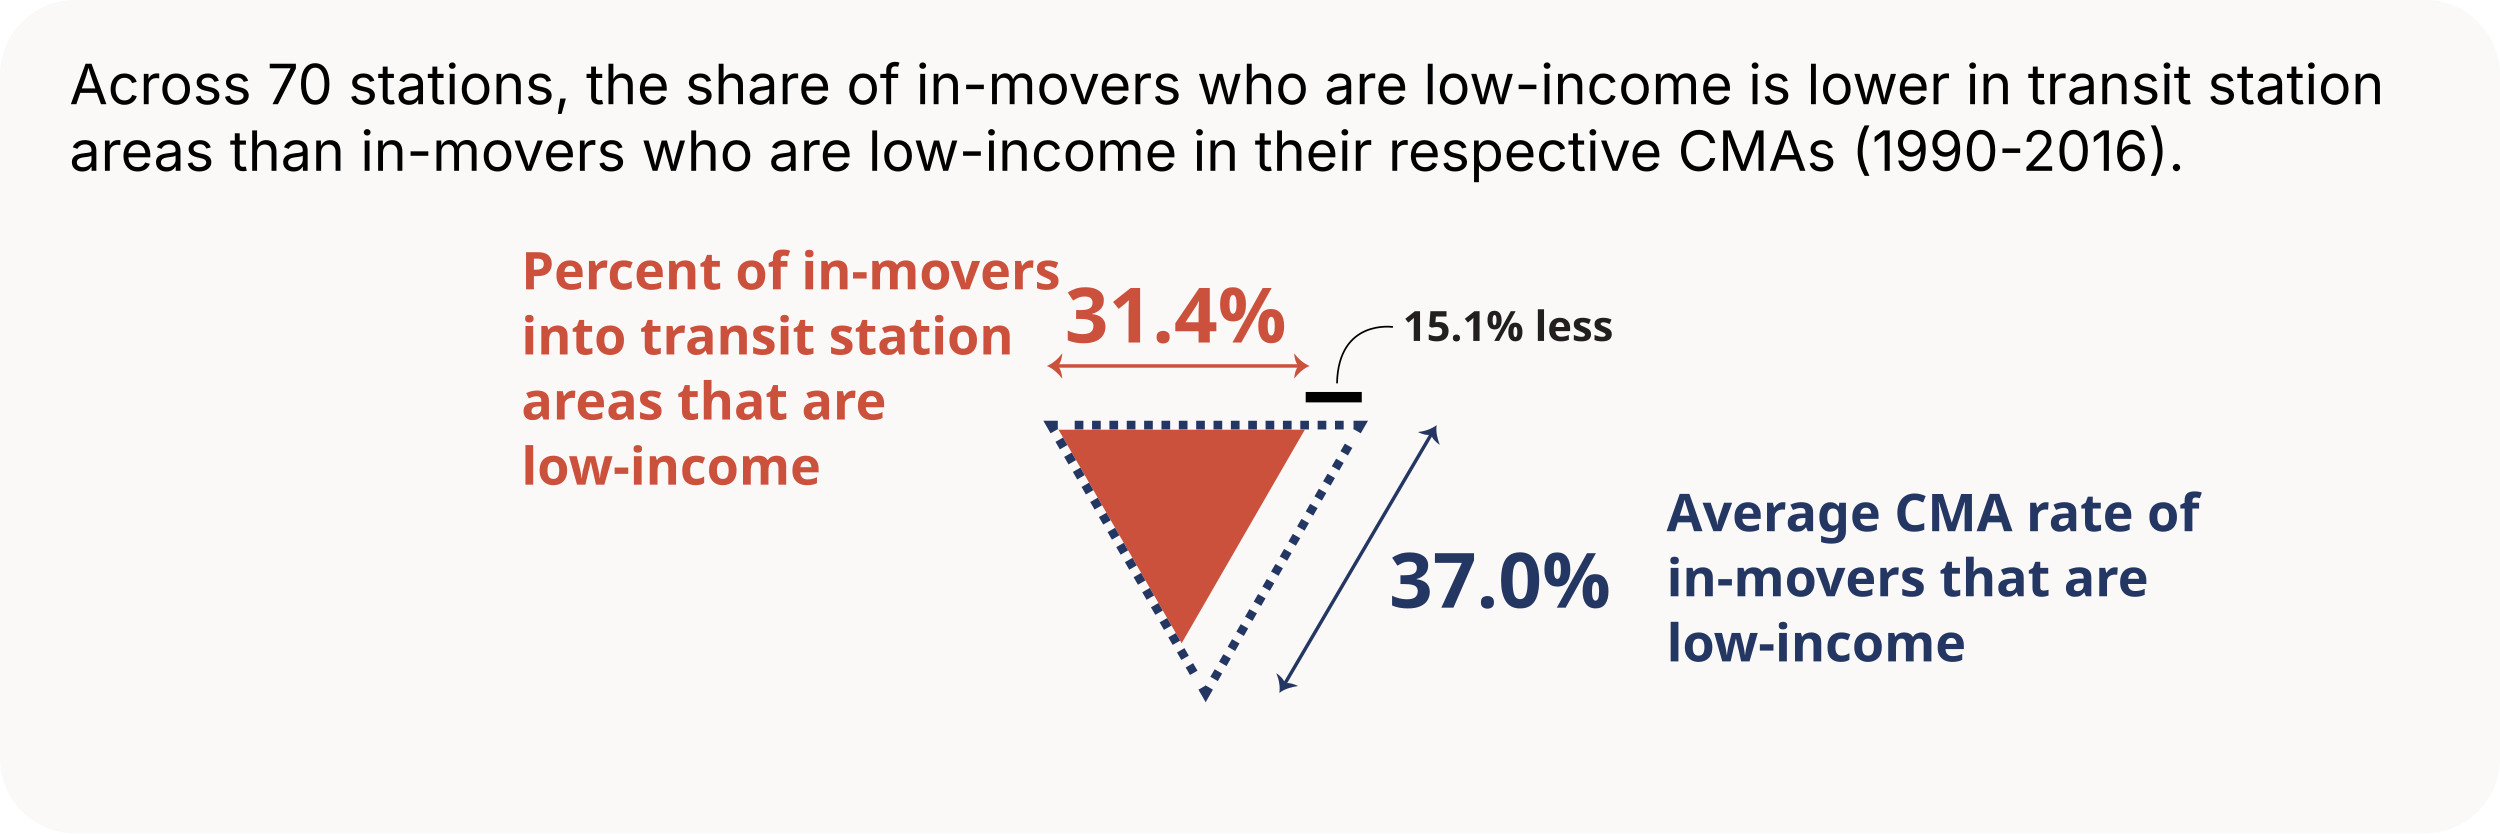
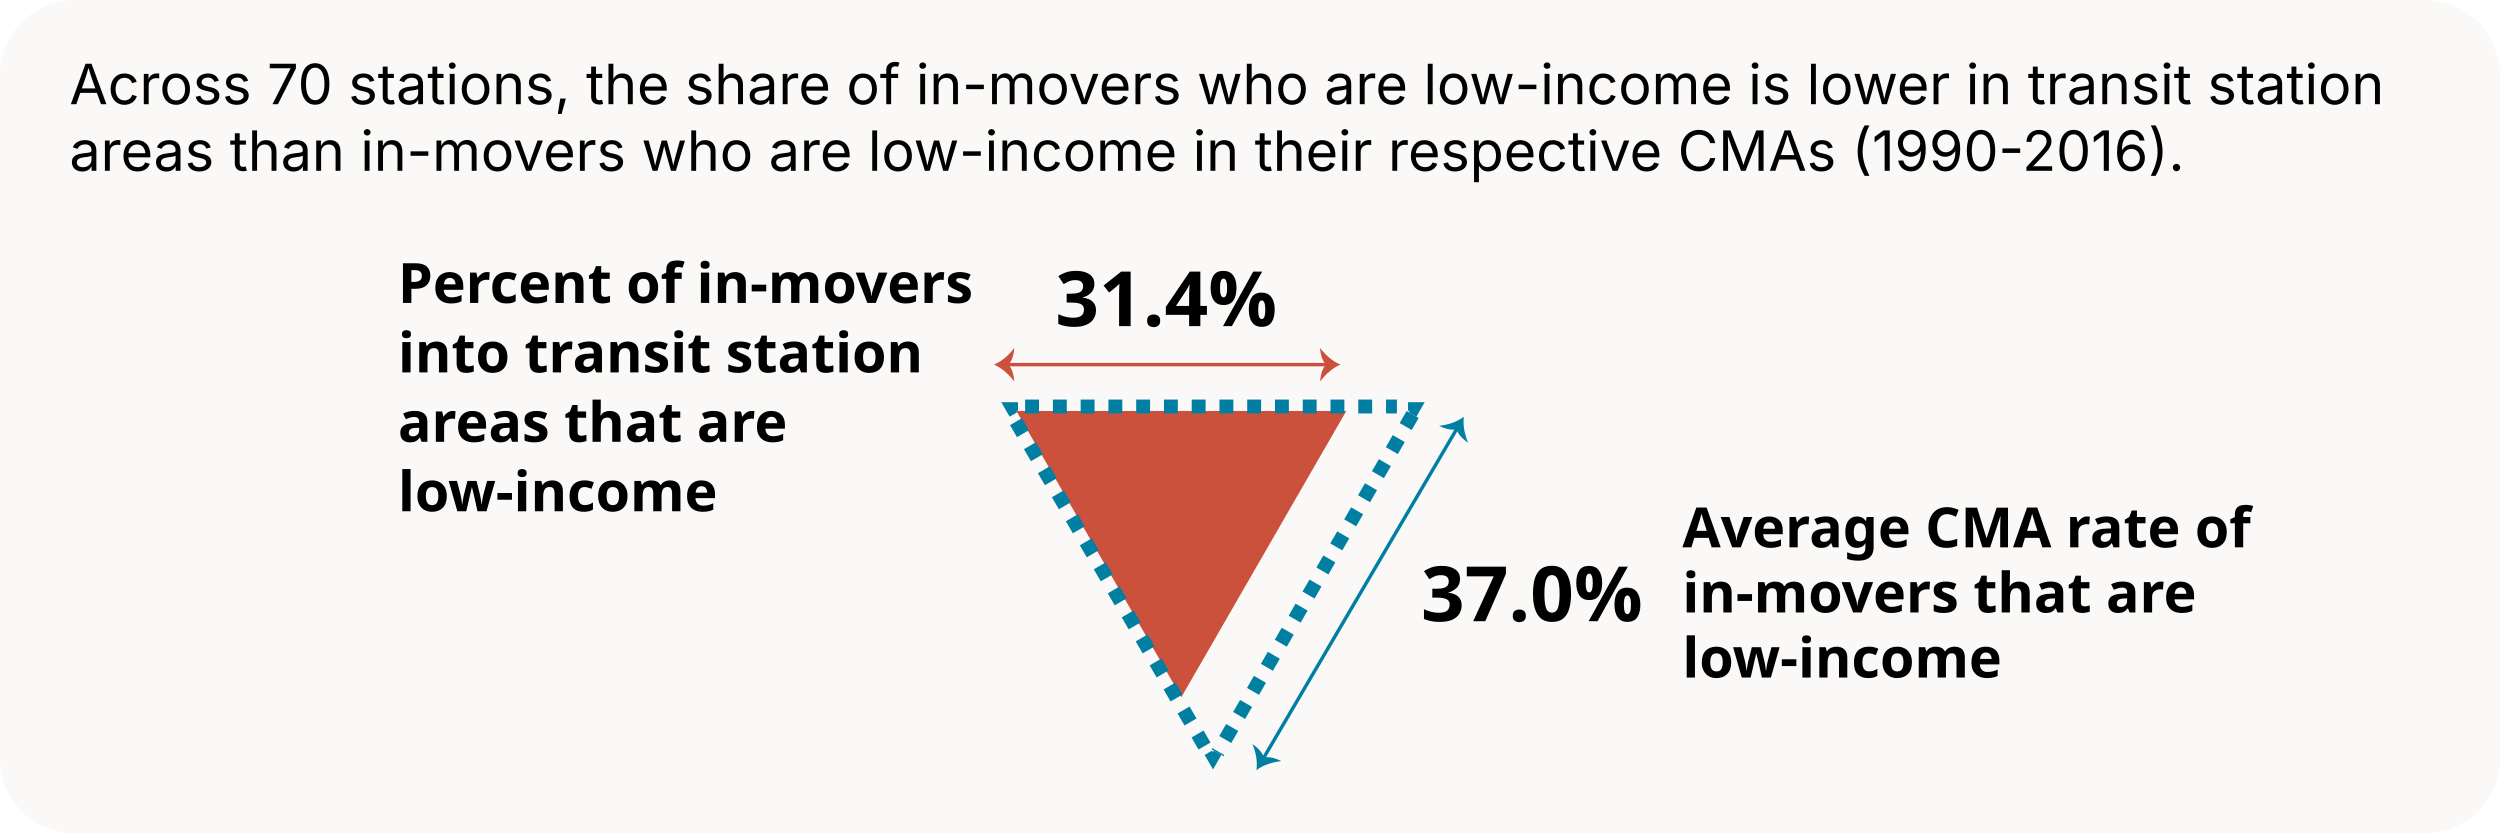
<svg xmlns="http://www.w3.org/2000/svg" width="720" height="240" viewBox="0 0 720 240" version="1.1" id="svg23">
  <defs id="defs23" />
  <g id="Layer_3" data-name="Layer 3">
    <rect id="rect25" width="720" height="240" rx="21.567" ry="21.567" fill="#faf9f8" />
  </g>
  <g id="text237-0-6-6-6-4-6-0" isolation="isolate">
    <text transform="translate(20.0005,30.0001)" fill="#010101" font-family="Inter-Regular, Inter" font-size="16px" font-variation-settings="'opsz' 14, 'wght' 400" isolation="isolate" id="text2">
      <tspan x="0" y="0" id="tspan1">Across 70 stations, the share of in-movers who are low-income is lower in transit station</tspan>
      <tspan x="0" y="19.2" id="tspan2">areas than in-movers who are low-income in their respective CMAs (1990-2016).</tspan>
    </text>
  </g>
-   <text fill="#cc513d" font-family="InterItalic-BoldItalic, Inter" font-size="22px" font-style="italic" font-variation-settings="'opsz' 14, 'wght' 700" font-weight="700" id="text3" x="306.672" y="98.649" style="-inkscape-font-specification:'Inter 24pt, Bold';font-family:'Inter 24pt';font-weight:bold;font-style:normal;font-stretch:normal;font-variant:normal;font-size:22px;font-variant-ligatures:normal;font-variant-caps:normal;font-variant-numeric:normal;font-variant-east-asian:normal">
-     <tspan x="306.672" y="98.649" id="tspan3" style="font-style:normal;-inkscape-font-specification:'Inter 24pt, Bold';font-family:'Inter 24pt';font-weight:bold;font-stretch:normal;font-variant:normal;font-size:22px;font-variant-ligatures:normal;font-variant-caps:normal;font-variant-numeric:normal;font-variant-east-asian:normal">31.4%</tspan>
+   <text fill="#cc513d" font-family="InterItalic-BoldItalic, Inter" font-size="22px" font-style="italic" font-variation-settings="'opsz' 14, 'wght' 700" font-weight="700" id="text3" x="303.949" y="93.932" style="font-style:normal;font-variant:normal;font-weight:bold;font-stretch:normal;font-size:22px;font-family:'Inter 24pt';-inkscape-font-specification:'Inter 24pt, Bold';font-variant-ligatures:normal;font-variant-caps:normal;font-variant-numeric:normal;font-variant-east-asian:normal;fill:#000000">
+     <tspan x="303.949" y="93.932" id="tspan3" style="font-style:normal;font-variant:normal;font-weight:bold;font-stretch:normal;font-size:22px;font-family:'Inter 24pt';-inkscape-font-specification:'Inter 24pt, Bold';font-variant-ligatures:normal;font-variant-caps:normal;font-variant-numeric:normal;font-variant-east-asian:normal;fill:#000000">31.4%</tspan>
  </text>
-   <text fill="#243662" font-family="InterItalic-BoldItalic, Inter" font-size="22px" font-style="italic" font-variation-settings="'opsz' 14, 'wght' 700" font-weight="700" id="text10" x="400.077" y="175.018" style="-inkscape-font-specification:'Inter 24pt, Bold';font-family:'Inter 24pt';font-weight:bold;font-style:normal;font-stretch:normal;font-variant:normal;font-size:22px;font-variant-ligatures:normal;font-variant-caps:normal;font-variant-numeric:normal;font-variant-east-asian:normal">
-     <tspan x="400.077" y="175.018" id="tspan10" style="font-style:normal;-inkscape-font-specification:'Inter 24pt, Bold';font-family:'Inter 24pt';font-weight:bold;font-stretch:normal;font-variant:normal;font-size:22px;font-variant-ligatures:normal;font-variant-caps:normal;font-variant-numeric:normal;font-variant-east-asian:normal">37.0%</tspan>
+   <text fill="#243662" font-family="InterItalic-BoldItalic, Inter" font-size="22px" font-style="italic" font-variation-settings="'opsz' 14, 'wght' 700" font-weight="700" id="text10" x="409.259" y="178.898" style="font-style:normal;font-variant:normal;font-weight:bold;font-stretch:normal;font-size:22px;font-family:'Inter 24pt';-inkscape-font-specification:'Inter 24pt, Bold';font-variant-ligatures:normal;font-variant-caps:normal;font-variant-numeric:normal;font-variant-east-asian:normal;fill:#000000">
+     <tspan x="409.259" y="178.898" id="tspan10" style="font-style:normal;font-variant:normal;font-weight:bold;font-stretch:normal;font-size:22px;font-family:'Inter 24pt';-inkscape-font-specification:'Inter 24pt, Bold';font-variant-ligatures:normal;font-variant-caps:normal;font-variant-numeric:normal;font-variant-east-asian:normal;fill:#000000">37.0%</tspan>
  </text>
-   <g id="g17" transform="matrix(1.606897,0,0,1.608417,-245.9079,-107.2897)" style="stroke-width:0.622;stroke-dasharray:none">
-     <line x1="342.43" y1="132.232" x2="385.97" y2="132.232" fill="none" stroke="#cc513d" stroke-miterlimit="10" stroke-width="0.311" id="line16" style="stroke-width:0.622;stroke-dasharray:none" />
-     <path d="m 342.631,132.232 c 0.522,-0.522 0.771,-1.556 0.792,-2.272 -0.716,0.962 -1.647,1.802 -2.773,2.272 1.126,0.451 2.016,1.341 2.773,2.272 -0.061,-0.768 -0.249,-1.699 -0.792,-2.272 z" fill="#cc513d" id="path16" style="stroke-width:0.622;stroke-dasharray:none" />
-     <path d="m 385.769,132.232 c -0.522,-0.522 -0.771,-1.556 -0.792,-2.272 0.716,0.962 1.647,1.802 2.773,2.272 -1.126,0.451 -2.016,1.341 -2.773,2.272 0.061,-0.768 0.249,-1.699 0.792,-2.272 z" fill="#cc513d" id="path17" style="stroke-width:0.622;stroke-dasharray:none" />
+   <g id="g17" transform="matrix(2.11953,0,0,2.122672,-435.7837,-175.6723)" style="stroke-width:0.471;stroke-dasharray:none">
+     <line x1="342.43" y1="132.232" x2="385.97" y2="132.232" fill="none" stroke="#cc513d" stroke-miterlimit="10" stroke-width="0.311" id="line16" style="stroke-width:0.471;stroke-dasharray:none" />
+     <path d="m 342.631,132.232 c 0.522,-0.522 0.771,-1.556 0.792,-2.272 -0.716,0.962 -1.647,1.802 -2.773,2.272 1.126,0.451 2.016,1.341 2.773,2.272 -0.061,-0.768 -0.249,-1.699 -0.792,-2.272 z" fill="#cc513d" id="path16" style="stroke-width:0.471;stroke-dasharray:none" />
+     <path d="m 385.769,132.232 c -0.522,-0.522 -0.771,-1.556 -0.792,-2.272 0.716,0.962 1.647,1.802 2.773,2.272 -1.126,0.451 -2.016,1.341 -2.773,2.272 0.061,-0.768 0.249,-1.699 0.792,-2.272 z" fill="#cc513d" id="path17" style="stroke-width:0.471;stroke-dasharray:none" />
  </g>
-   <g id="g19" transform="matrix(1.606897,0,0,1.608417,-231.2511,-107.2897)" style="stroke-width:0.622;stroke-dasharray:none">
-     <line x1="374.114" y1="189.247" x2="400.499" y2="144.358" fill="none" stroke="#243662" stroke-dasharray="0.5, 1" stroke-miterlimit="10" stroke-width="0.311" id="line17" style="stroke-width:0.622;stroke-dasharray:none" />
-     <path d="m 374.215,189.074 c -0.185,-0.715 -0.95,-1.453 -1.558,-1.834 0.467,1.105 0.719,2.333 0.554,3.542 0.959,-0.743 2.178,-1.059 3.365,-1.24 -0.693,-0.336 -1.591,-0.646 -2.361,-0.469 z" fill="#243662" id="path18" style="stroke-width:0.622;stroke-dasharray:none" />
-     <path d="m 400.397,144.532 c -0.715,0.186 -1.732,-0.123 -2.361,-0.469 1.193,-0.13 2.388,-0.507 3.365,-1.24 -0.182,1.199 0.134,2.417 0.554,3.542 -0.63,-0.442 -1.339,-1.076 -1.558,-1.834 z" fill="#243662" id="path19" style="stroke-width:0.622;stroke-dasharray:none" />
+   <g id="g19" transform="matrix(2.11953,0,0,2.122672,-429.1721,-183.1672)" style="stroke-width:0.471;stroke-dasharray:none">
+     <line x1="374.114" y1="189.247" x2="400.499" y2="144.358" fill="none" stroke="#243662" stroke-dasharray="0.5, 1" stroke-miterlimit="10" stroke-width="0.311" id="line17" style="stroke-width:0.471;stroke-dasharray:none;stroke:#007fa3;stroke-opacity:1" />
+     <path d="m 374.215,189.074 c -0.185,-0.715 -0.95,-1.453 -1.558,-1.834 0.467,1.105 0.719,2.333 0.554,3.542 0.959,-0.743 2.178,-1.059 3.365,-1.24 -0.693,-0.336 -1.591,-0.646 -2.361,-0.469 z" fill="#243662" id="path18" style="stroke-width:0.471;stroke-dasharray:none;fill:#007fa3;fill-opacity:1" />
+     <path d="m 400.397,144.532 c -0.715,0.186 -1.732,-0.123 -2.361,-0.469 1.193,-0.13 2.388,-0.507 3.365,-1.24 -0.182,1.199 0.134,2.417 0.554,3.542 -0.63,-0.442 -1.339,-1.076 -1.558,-1.834 z" fill="#243662" id="path19" style="stroke-width:0.471;stroke-dasharray:none;fill:#007fa3;fill-opacity:1" />
  </g>
-   <line x1="392.188" y1="114.386" x2="376.039" y2="114.386" fill="none" stroke="#cc513d" stroke-miterlimit="10" stroke-width="3" id="line19" style="stroke:#000000" />
-   <text fill="#231f20" font-family="InterItalic-BoldItalic, Inter" font-size="10px" font-style="italic" font-variation-settings="'opsz' 14, 'wght' 700" font-weight="700" id="text18" x="404.017" y="98.191" style="font-style:italic;font-weight:700;font-size:10px;font-family:InterItalic-BoldItalic, Inter;font-variation-settings:'opsz' 14, 'wght' 700;fill:#231f20">
-     <tspan x="404.017" y="98.191" id="tspan18" style="font-style:normal;font-variant:normal;font-weight:bold;font-stretch:normal;font-size:12px;font-family:'Inter 24pt';-inkscape-font-specification:'Inter 24pt, Bold';font-variant-ligatures:normal;font-variant-caps:normal;font-variant-numeric:normal;font-variant-east-asian:normal">15.1% less</tspan>
-   </text>
-   <path d="m 401.167,94.178 c 0,0 -15.709,-2.378 -16.107,16.228" fill="none" stroke="#6d6e71" stroke-miterlimit="10" stroke-width="0.5" id="path20" style="stroke:#000000" />
-   <g id="TRIANGLES" transform="matrix(1.606897,0,0,1.608417,-231.2511,-107.2897)" style="stroke-width:1.555;stroke-dasharray:none">
-     <polygon points="387.75,142.823 364.2,183.613 340.65,142.823 " fill="#cc513d" stroke="#faf9f8" stroke-miterlimit="10" id="polygon20" style="stroke-width:1.555;stroke-dasharray:none" transform="translate(-8.604896)" />
-     <polygon points="332.25,142.823 387.75,142.823 360,190.888 " fill="none" stroke="#faf9f8" stroke-miterlimit="10" stroke-width="0.933" id="polygon21" style="stroke-width:1.555;stroke-dasharray:none" />
-     <g id="g23" style="stroke-width:1.555;stroke-dasharray:none">
-       <polyline points="386.5 142.823 387.75 142.823 387.125 143.906" fill="none" stroke="#243662" stroke-miterlimit="10" stroke-width="0.933" id="polyline21" style="stroke-width:1.555;stroke-dasharray:none" />
-       <line x1="385.611" y1="146.529" x2="361.382" y2="188.494" fill="none" stroke="#243662" stroke-dasharray="2.524, 3.029" stroke-miterlimit="10" stroke-width="0.933" id="line21" style="stroke-width:1.555;stroke-dasharray:1.555, 1.555;stroke-dashoffset:0" />
-       <polyline points="360.625 189.805 360 190.888 359.375 189.805" fill="none" stroke="#243662" stroke-miterlimit="10" stroke-width="0.933" id="polyline22" style="stroke-width:1.555;stroke-dasharray:none" />
-       <line x1="357.861" y1="187.183" x2="333.632" y2="145.217" fill="none" stroke="#243662" stroke-dasharray="2.524, 3.029" stroke-miterlimit="10" stroke-width="0.933" id="line22" style="stroke-width:1.555;stroke-dasharray:1.555, 1.555;stroke-dashoffset:0" />
-       <polyline points="332.875 143.906 332.25 142.823 333.5 142.823" fill="none" stroke="#243662" stroke-miterlimit="10" stroke-width="0.933" id="polyline23" style="stroke-width:1.555;stroke-dasharray:none" />
-       <line x1="336.529" y1="142.823" x2="384.986" y2="142.823" fill="none" stroke="#243662" stroke-dasharray="2.524, 3.029" stroke-miterlimit="10" stroke-width="0.933" id="line23" style="stroke-width:1.555;stroke-dasharray:1.555, 1.555;stroke-dashoffset:0" />
+   <g id="TRIANGLES" transform="matrix(2.11953,0,0,2.122672,-413.6856,-186.0909)" style="stroke-width:1.179;stroke-dasharray:none">
+     <polygon points="387.75,142.823 364.2,183.613 340.65,142.823 " fill="#cc513d" stroke="#faf9f8" stroke-miterlimit="10" id="polygon20" style="stroke-width:1.179;stroke-dasharray:none" transform="translate(-8.604896)" />
+     <polygon points="332.25,142.823 387.75,142.823 360,190.888 " fill="none" stroke="#faf9f8" stroke-miterlimit="10" stroke-width="0.933" id="polygon21" style="stroke-width:1.179;stroke-dasharray:none" />
+     <g id="g23" style="stroke-width:1.179;stroke-dasharray:none">
+       <polyline points="386.5 142.823 387.75 142.823 387.125 143.906" fill="none" stroke="#243662" stroke-miterlimit="10" stroke-width="0.933" id="polyline21" style="stroke-width:1.179;stroke-dasharray:none;fill:#007fa3;fill-opacity:1;stroke:#007fa3;stroke-opacity:1" />
+       <line x1="387.125" y1="143.906" x2="360.625" y2="189.805" fill="none" stroke="#243662" stroke-dasharray="2.524, 3.029" stroke-miterlimit="10" stroke-width="0.933" id="line21" style="stroke:#007fa3;stroke-width:1.886;stroke-dasharray:1.886,1.886;stroke-dashoffset:0;stroke-opacity:1" />
+       <polyline points="360.625 189.805 360 190.888 359.375 189.805" fill="none" stroke="#243662" stroke-miterlimit="10" stroke-width="0.933" id="polyline22" style="stroke-width:1.179;stroke-dasharray:none;fill:#007fa3;fill-opacity:1;stroke:#007fa3;stroke-opacity:1" />
+       <line x1="358.845" y1="188.887" x2="333.173" y2="144.778" fill="none" stroke="#243662" stroke-dasharray="2.524, 3.029" stroke-miterlimit="10" stroke-width="0.933" id="line22" style="stroke:#007fa3;stroke-width:1.886;stroke-dasharray:1.886,1.886;stroke-dashoffset:0;stroke-opacity:1" />
+       <polyline points="332.875 143.906 332.25 142.823 333.5 142.823" fill="none" stroke="#243662" stroke-miterlimit="10" stroke-width="0.933" id="polyline23" style="stroke-width:1.179;stroke-dasharray:none;fill:#007fa3;fill-opacity:1;stroke:#007fa3;stroke-opacity:1" />
+       <line x1="334.474" y1="142.823" x2="384.986" y2="142.823" fill="none" stroke="#243662" stroke-dasharray="2.524, 3.029" stroke-miterlimit="10" stroke-width="0.933" id="line23" style="stroke:#007fa3;stroke-width:1.886;stroke-dasharray:1.886,1.886;stroke-dashoffset:0;stroke-opacity:1" />
    </g>
  </g>
-   <text fill="#010101" font-family="Inter-Regular, Inter" font-size="16px" font-variation-settings="'opsz' 14, 'wght' 400" isolation="isolate" id="text15-9" x="150.156" y="83.331" style="font-style:normal;font-variant:normal;font-weight:bold;font-stretch:normal;font-size:15px;font-family:'Inter 24pt';-inkscape-font-specification:'Inter 24pt, Bold';font-variant-ligatures:normal;font-variant-caps:normal;font-variant-numeric:normal;font-variant-east-asian:normal;isolation:isolate;fill:#cc513d;fill-opacity:1">
-     <tspan x="150.156" y="83.331" id="tspan29">Percent of in-movers</tspan>
-     <tspan x="150.156" y="102.081" id="tspan32">into transit station</tspan>
-     <tspan x="150.156" y="120.831" id="tspan35">areas that are</tspan>
-     <tspan x="150.156" y="139.581" id="tspan36">low-income</tspan>
+   <text fill="#010101" font-family="Inter-Regular, Inter" font-size="16px" font-variation-settings="'opsz' 14, 'wght' 400" isolation="isolate" id="text15-9" x="114.615" y="87.241" style="font-style:normal;font-variant:normal;font-weight:bold;font-stretch:normal;font-size:16px;font-family:'Inter 24pt';-inkscape-font-specification:'Inter 24pt, Bold';font-variant-ligatures:normal;font-variant-caps:normal;font-variant-numeric:normal;font-variant-east-asian:normal;isolation:isolate;fill:#000000;fill-opacity:1">
+     <tspan x="114.615" y="87.241" id="tspan29">Percent of in-movers</tspan>
+     <tspan x="114.615" y="107.241" id="tspan32">into transit station</tspan>
+     <tspan x="114.615" y="127.241" id="tspan35">areas that are</tspan>
+     <tspan x="114.615" y="147.241" id="tspan36">low-income</tspan>
  </text>
-   <text fill="#010101" font-family="Inter-Regular, Inter" font-size="16px" font-variation-settings="'opsz' 14, 'wght' 400" isolation="isolate" id="text15-9-9" x="479.982" y="152.979" style="font-style:normal;font-variant:normal;font-weight:bold;font-stretch:normal;font-size:15px;font-family:'Inter 24pt';-inkscape-font-specification:'Inter 24pt, Bold';font-variant-ligatures:normal;font-variant-caps:normal;font-variant-numeric:normal;font-variant-east-asian:normal;isolation:isolate;fill:#243662;fill-opacity:1">
-     <tspan x="479.982" y="152.979" id="tspan26">Average CMA rate of</tspan>
-     <tspan x="479.982" y="171.729" id="tspan38">in-movers that are</tspan>
-     <tspan x="479.982" y="190.479" id="tspan40">low-income</tspan>
+   <text fill="#010101" font-family="Inter-Regular, Inter" font-size="16px" font-variation-settings="'opsz' 14, 'wght' 400" isolation="isolate" id="text15-9-9" x="484.518" y="157.636" style="font-style:normal;font-variant:normal;font-weight:bold;font-stretch:normal;font-size:16px;font-family:'Inter 24pt';-inkscape-font-specification:'Inter 24pt, Bold';font-variant-ligatures:normal;font-variant-caps:normal;font-variant-numeric:normal;font-variant-east-asian:normal;isolation:isolate;fill:#000000;fill-opacity:1">
+     <tspan x="484.518" y="157.636" id="tspan26">Average CMA rate of</tspan>
+     <tspan x="484.518" y="176.386" id="tspan38">in-movers that are</tspan>
+     <tspan x="484.518" y="195.136" id="tspan40">low-income</tspan>
  </text>
+   <rect style="fill:#f1c500;fill-opacity:1;fill-rule:evenodd;stroke:none;stroke-width:2;stroke-linecap:round;stroke-linejoin:round" id="rect1" width="41.809" height="4.08" x="327.604" y="402.914" rx="0" ry="0" />
+   <text fill="#9e2666" font-family="InterItalic-BoldItalic, Inter" font-size="22px" font-style="italic" font-variation-settings="'opsz' 14, 'wght' 700" font-weight="700" id="text1" x="326.981" y="400.906" style="font-style:normal;font-variant:normal;font-weight:bold;font-stretch:normal;font-size:22px;font-family:'Inter 24pt';-inkscape-font-specification:'Inter 24pt, Bold';font-variant-ligatures:normal;font-variant-caps:normal;font-variant-numeric:normal;font-variant-east-asian:normal;fill:#000000;fill-opacity:1">
+     <tspan x="326.981" y="400.906" id="tspan1-3" style="font-style:normal;font-variant:normal;font-weight:bold;font-stretch:normal;font-size:22px;font-family:'Inter 24pt';-inkscape-font-specification:'Inter 24pt, Bold';font-variant-ligatures:normal;font-variant-caps:normal;font-variant-numeric:normal;font-variant-east-asian:normal;fill:#000000;fill-opacity:1">7.1%</tspan>
+   </text>
+   <text fill="#26524d" font-family="InterItalic-BoldItalic, Inter" font-size="22px" font-style="italic" font-variation-settings="'opsz' 14, 'wght' 700" font-weight="700" id="text8" x="242.174" y="313.538" style="font-style:normal;font-variant:normal;font-weight:bold;font-stretch:normal;font-size:22px;font-family:'Inter 24pt';-inkscape-font-specification:'Inter 24pt, Bold';font-variant-ligatures:normal;font-variant-caps:normal;font-variant-numeric:normal;font-variant-east-asian:normal;fill:#000000;fill-opacity:1">
+     <tspan x="242.174" y="313.538" id="tspan8" style="font-style:normal;font-variant:normal;font-weight:bold;font-stretch:normal;font-size:22px;font-family:'Inter 24pt';-inkscape-font-specification:'Inter 24pt, Bold';font-variant-ligatures:normal;font-variant-caps:normal;font-variant-numeric:normal;font-variant-east-asian:normal;fill:#000000;fill-opacity:1">6.4%</tspan>
+   </text>
+   <text fill="#010101" font-family="Inter-Regular, Inter" font-size="16px" font-variation-settings="'opsz' 14, 'wght' 400" isolation="isolate" id="text15-9-6" x="120.29" y="324.881" style="font-style:normal;font-variant:normal;font-weight:bold;font-stretch:normal;font-size:15px;font-family:'Inter 24pt';-inkscape-font-specification:'Inter 24pt, Bold';font-variant-ligatures:normal;font-variant-caps:normal;font-variant-numeric:normal;font-variant-east-asian:normal;font-variation-settings:'opsz' 14, 'wght' 400;isolation:isolate;fill:#000000;fill-opacity:1">
+     <tspan id="tspan24" x="120.29" y="324.881">CMA average</tspan>
+     <tspan x="120.29" y="343.631" id="tspan3-7">annual low-income</tspan>
+     <tspan x="120.29" y="362.381" id="tspan29-5">moving out rate</tspan>
+     <tspan x="120.29" y="381.131" id="tspan4" />
+   </text>
+   <text fill="#010101" font-family="Inter-Regular, Inter" font-size="16px" font-variation-settings="'opsz' 14, 'wght' 400" isolation="isolate" id="text15-9-9-3" x="385.693" y="398.023" style="font-style:normal;font-variant:normal;font-weight:bold;font-stretch:normal;font-size:15px;font-family:'Inter 24pt';-inkscape-font-specification:'Inter 24pt, Bold';font-variant-ligatures:normal;font-variant-caps:normal;font-variant-numeric:normal;font-variant-east-asian:normal;font-variation-settings:'opsz' 14, 'wght' 400;isolation:isolate;fill:#000000;fill-opacity:1">
+     <tspan x="385.693" y="398.023" id="tspan27" style="font-weight:bold">Average annual low-income moving out</tspan>
+     <tspan x="385.693" y="416.773" id="tspan30" style="font-weight:bold">rate from transit station areas</tspan>
+   </text>
+   <g id="g17-6" style="stroke:#000000;stroke-width:1;stroke-dasharray:none;stroke-opacity:1" transform="translate(-20.90532,191.229)">
+     <line x1="314.614" y1="185.983" x2="417.554" y2="185.983" fill="none" stroke="#9e2666" stroke-miterlimit="10" stroke-width=".5" id="line16-2" style="stroke:#000000;stroke-width:1;stroke-dasharray:none;stroke-opacity:1" />
+     <path d="m 314.815,185.983 c 0.522,-0.522 0.771,-1.556 0.792,-2.272 -0.716,0.962 -1.647,1.802 -2.773,2.272 1.126,0.451 2.016,1.341 2.773,2.272 -0.061,-0.768 -0.249,-1.699 -0.792,-2.272 z" fill="#9e2666" id="path16-9" style="stroke:#000000;stroke-width:1;stroke-dasharray:none;stroke-opacity:1" />
+     <path d="m 417.353,185.983 c -0.522,-0.522 -0.771,-1.556 -0.792,-2.272 0.716,0.962 1.647,1.802 2.773,2.272 -1.126,0.451 -2.016,1.341 -2.773,2.272 0.061,-0.768 0.249,-1.699 0.792,-2.272 z" fill="#9e2666" id="path17-1" style="stroke:#000000;stroke-width:1;stroke-dasharray:none;stroke-opacity:1" />
+   </g>
+   <g id="g20" style="stroke:#000000;stroke-width:1;stroke-dasharray:none" transform="translate(-20.90532,189.3222)">
+     <line x1="301.568" y1="173.857" x2="301.695" y2="173.641" fill="none" stroke="#26524d" stroke-miterlimit="10" stroke-width=".5" id="line17-2" style="stroke:#000000;stroke-width:1;stroke-dasharray:none" />
+     <line x1="302.203" y1="172.776" x2="348.479" y2="94.046" fill="none" stroke="#26524d" stroke-dasharray=".502 1.004" stroke-miterlimit="10" stroke-width=".5" id="line18" style="stroke:#000000;stroke-width:1;stroke-dasharray:1, 1;stroke-dashoffset:0" />
+     <line x1="348.734" y1="93.614" x2="348.86" y2="93.398" fill="none" stroke="#26524d" stroke-miterlimit="10" stroke-width=".5" id="line19-7" style="stroke:#000000;stroke-width:1;stroke-dasharray:none" />
+     <path d="m 301.67,173.684 c -0.185,-0.715 -0.95,-1.453 -1.558,-1.834 0.467,1.105 0.719,2.333 0.554,3.542 0.959,-0.743 2.178,-1.059 3.365,-1.24 -0.693,-0.336 -1.591,-0.646 -2.361,-0.469 z" fill="#26524d" id="path19-0" style="stroke:#000000;stroke-width:1;stroke-dasharray:none" />
+     <path d="m 348.758,93.572 c -0.715,0.186 -1.732,-0.123 -2.36,-0.469 1.193,-0.13 2.388,-0.507 3.365,-1.24 -0.182,1.199 0.134,2.417 0.554,3.542 -0.631,-0.442 -1.339,-1.076 -1.558,-1.834 z" fill="#26524d" id="path20-9" style="stroke:#000000;stroke-width:1;stroke-dasharray:none" />
+   </g>
+   <polygon points="312.834,175.392 419.334,175.392 366.084,83.16 " fill="#9e2666" stroke="#faf9f8" stroke-miterlimit="10" id="polygon20-3" transform="translate(-20.90532,189.3222)" style="fill:#f1c500;fill-opacity:1" />
+   <polygon points="312.834,175.392 409.284,175.392 361.059,91.864 " fill="none" stroke="#faf9f8" stroke-miterlimit="10" stroke-width="2" id="polygon21-6" transform="translate(-20.90532,189.3222)" style="stroke-width:4;stroke-dasharray:none" />
+   <g id="g23-0" transform="translate(-20.90532,189.3222)">
+     <polyline points="361.684 92.946 361.059 91.864 360.434 92.946" fill="none" stroke="#26524d" stroke-miterlimit="10" stroke-width="1.5" id="polyline21-6" style="stroke-width:2.5;stroke-dasharray:2.5, 2.5;stroke-dashoffset:0" />
+     <line x1="358.974" y1="95.476" x2="314.189" y2="173.044" fill="none" stroke="#26524d" stroke-dasharray="2.434, 2.921" stroke-miterlimit="10" stroke-width="1.5" id="line21-2" style="stroke-width:2.5;stroke-dasharray:2.5, 2.5;stroke-dashoffset:0" />
+     <line x1="319.225" y1="129.202" x2="260.191" y2="129.202" fill="none" stroke="#26524d" stroke-dasharray="2.434, 2.921" stroke-miterlimit="10" stroke-width="1.5" id="line21-6" style="stroke-width:2.5;stroke-dasharray:2.5, 2.5;stroke-dashoffset:0" />
+     <polyline points="313.459 174.309 312.834 175.392 314.084 175.392" fill="none" stroke="#26524d" stroke-miterlimit="10" stroke-width="1.5" id="polyline22-6" />
+     <line x1="317.005" y1="175.392" x2="406.574" y2="175.392" fill="none" stroke="#26524d" stroke-dasharray="2.434, 2.921" stroke-miterlimit="10" stroke-width="1.5" id="line22-1" style="stroke-width:2.5;stroke-dasharray:2.5, 2.5;stroke-dashoffset:0" />
+     <polyline points="408.034 175.392 409.284 175.392 408.659 174.309" fill="none" stroke="#26524d" stroke-miterlimit="10" stroke-width="1.5" id="polyline23-8" />
+     <line x1="407.199" y1="171.78" x2="362.414" y2="94.211" fill="none" stroke="#26524d" stroke-dasharray="2.434, 2.921" stroke-miterlimit="10" stroke-width="1.5" id="line23-7" style="stroke-width:2.5;stroke-dasharray:2.5, 2.5;stroke-dashoffset:0" />
+   </g>
</svg>
